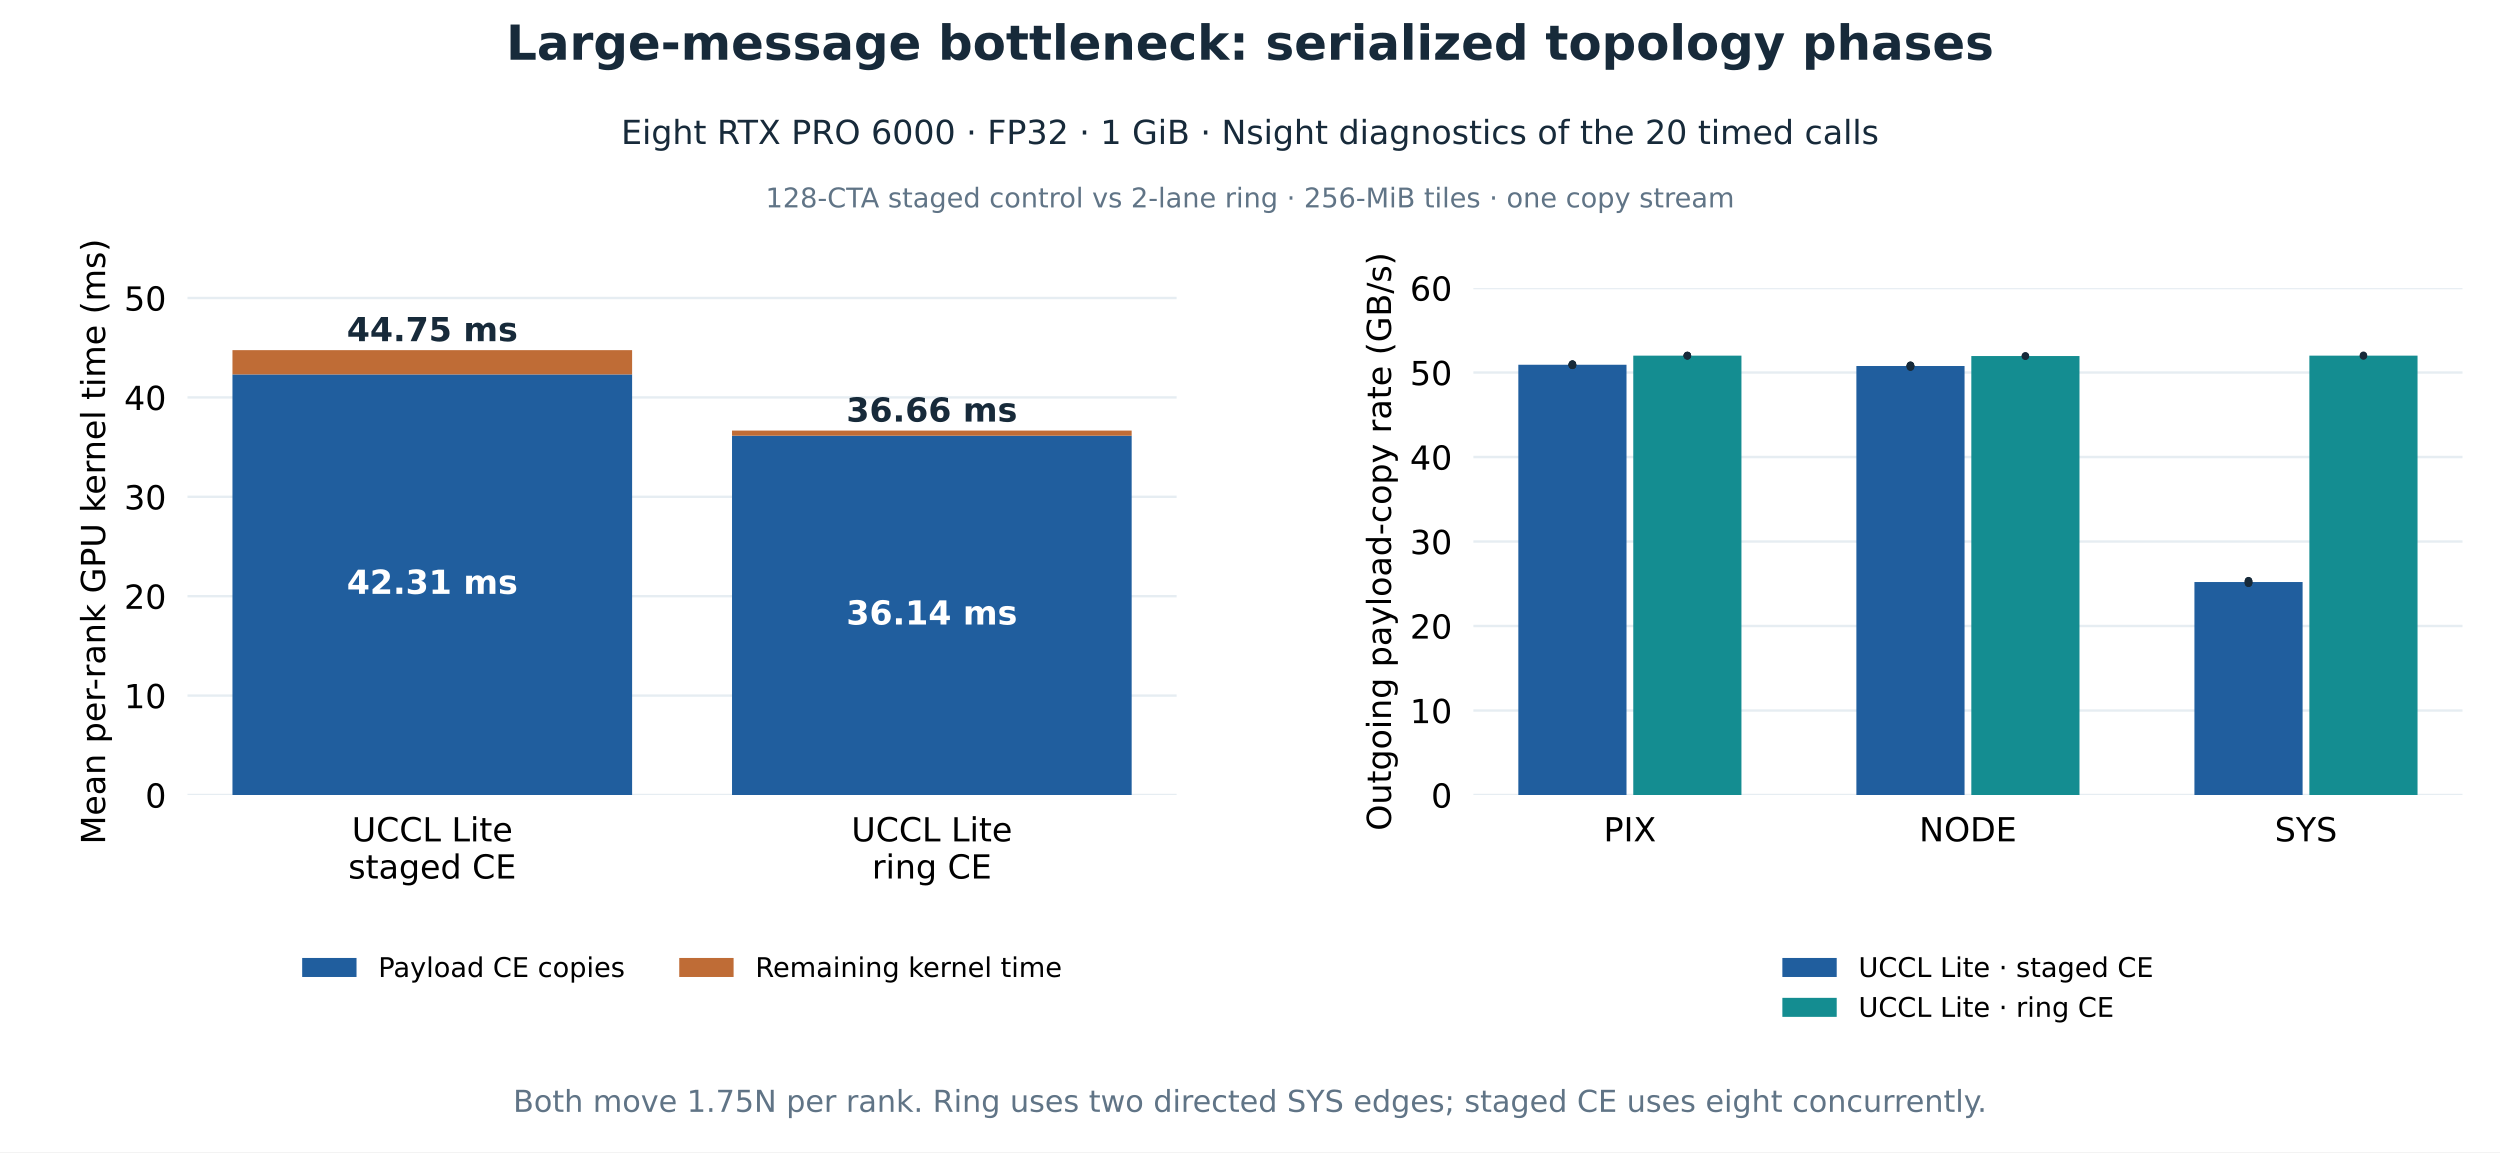
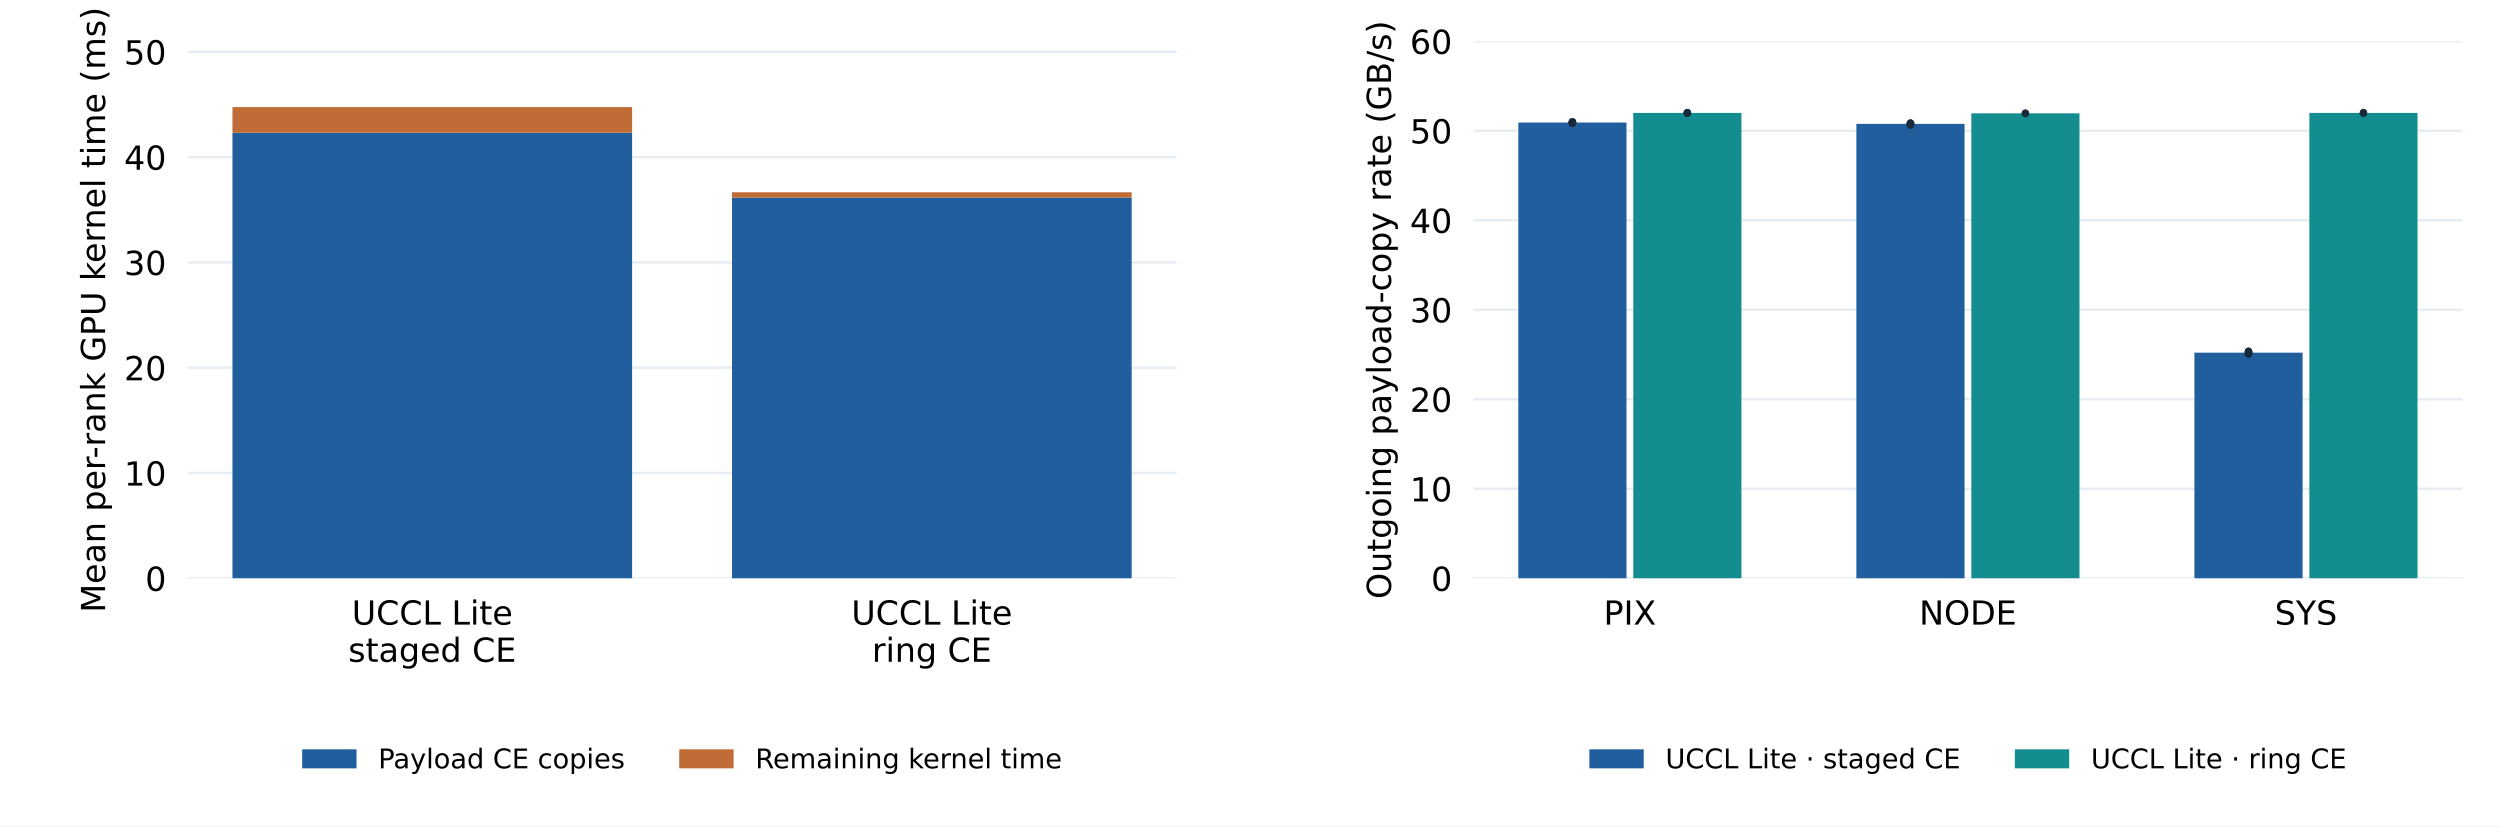
- <svg xmlns="http://www.w3.org/2000/svg" xmlns:xlink="http://www.w3.org/1999/xlink" width="828pt" height="381.6pt" viewBox="0 0 828 381.6" version="1.1">
+ <svg xmlns="http://www.w3.org/2000/svg" xmlns:xlink="http://www.w3.org/1999/xlink" width="828pt" height="273.6pt" viewBox="0 0 828 273.6" version="1.1">
  <defs>
    <style type="text/css">*{stroke-linejoin: round; stroke-linecap: butt}</style>
  </defs>
  <g id="figure_1">
    <g id="patch_1">
-       <path d="M 0 381.6 L 828 381.6 L 828 0 L 0 0 z " style="fill: #ffffff" />
+       <path d="M 0 273.6 L 828 273.6 L 828 0 L 0 0 z " style="fill: #ffffff" />
    </g>
    <g id="axes_1">
      <g id="patch_2">
-         <path d="M 62.1 263.304 L 389.7 263.304 L 389.7 95.4 L 62.1 95.4 z " style="fill: #ffffff" />
+         <path d="M 62.1 191.52 L 389.7 191.52 L 389.7 13.68 L 62.1 13.68 z " style="fill: #ffffff" />
      </g>
      <g id="matplotlib.axis_1">
        <g id="xtick_1">
          <g id="line2d_1" />
          <g id="text_1">
-             <text style="font-size: 11px; font-family: 'DejaVu Sans'" transform="translate(116.5209 278.6623)">UCCL Lite</text>
-             <text style="font-size: 11px; font-family: 'DejaVu Sans'" transform="translate(115.3496 290.9799)">staged CE</text>
+             <text style="font-size: 11px; font-family: 'DejaVu Sans'" transform="translate(116.5209 206.8783)">UCCL Lite</text>
+             <text style="font-size: 11px; font-family: 'DejaVu Sans'" transform="translate(115.3496 219.1959)">staged CE</text>
          </g>
        </g>
        <g id="xtick_2">
          <g id="line2d_2" />
          <g id="text_2">
-             <text style="font-size: 11px; font-family: 'DejaVu Sans'" transform="translate(281.9755 278.6623)">UCCL Lite</text>
-             <text style="font-size: 11px; font-family: 'DejaVu Sans'" transform="translate(288.7972 290.9799)">ring CE</text>
+             <text style="font-size: 11px; font-family: 'DejaVu Sans'" transform="translate(281.9755 206.8783)">UCCL Lite</text>
+             <text style="font-size: 11px; font-family: 'DejaVu Sans'" transform="translate(288.7972 219.1959)">ring CE</text>
          </g>
        </g>
      </g>
      <g id="matplotlib.axis_2">
        <g id="ytick_1">
          <g id="line2d_3">
-             <path d="M 62.1 263.304 L 389.7 263.304 " clip-path="url(#p67fcb7dfbf)" style="fill: none; stroke: #e6edf2; stroke-width: 0.8; stroke-linecap: square" />
+             <path d="M 62.1 191.52 L 389.7 191.52 " clip-path="url(#pf698df7a41)" style="fill: none; stroke: #e6edf2; stroke-width: 0.8; stroke-linecap: square" />
          </g>
          <g id="line2d_4" />
          <g id="text_3">
-             <text style="font-size: 11px; font-family: 'DejaVu Sans'; text-anchor: end" x="55.1" y="267.483" transform="rotate(-0 55.1 267.4831)">0</text>
+             <text style="font-size: 11px; font-family: 'DejaVu Sans'; text-anchor: end" x="55.1" y="195.699" transform="rotate(-0 55.1 195.6991)">0</text>
          </g>
        </g>
        <g id="ytick_2">
          <g id="line2d_5">
-             <path d="M 62.1 230.382 L 389.7 230.382 " clip-path="url(#p67fcb7dfbf)" style="fill: none; stroke: #e6edf2; stroke-width: 0.8; stroke-linecap: square" />
+             <path d="M 62.1 156.649 L 389.7 156.649 " clip-path="url(#pf698df7a41)" style="fill: none; stroke: #e6edf2; stroke-width: 0.8; stroke-linecap: square" />
          </g>
          <g id="line2d_6" />
          <g id="text_4">
-             <text style="font-size: 11px; font-family: 'DejaVu Sans'; text-anchor: end" x="55.1" y="234.561" transform="rotate(-0 55.1 234.5608)">10</text>
+             <text style="font-size: 11px; font-family: 'DejaVu Sans'; text-anchor: end" x="55.1" y="160.829" transform="rotate(-0 55.1 160.8286)">10</text>
          </g>
        </g>
        <g id="ytick_3">
          <g id="line2d_7">
-             <path d="M 62.1 197.459 L 389.7 197.459 " clip-path="url(#p67fcb7dfbf)" style="fill: none; stroke: #e6edf2; stroke-width: 0.8; stroke-linecap: square" />
+             <path d="M 62.1 121.779 L 389.7 121.779 " clip-path="url(#pf698df7a41)" style="fill: none; stroke: #e6edf2; stroke-width: 0.8; stroke-linecap: square" />
          </g>
          <g id="line2d_8" />
          <g id="text_5">
-             <text style="font-size: 11px; font-family: 'DejaVu Sans'; text-anchor: end" x="55.1" y="201.638" transform="rotate(-0 55.1 201.6384)">20</text>
+             <text style="font-size: 11px; font-family: 'DejaVu Sans'; text-anchor: end" x="55.1" y="125.958" transform="rotate(-0 55.1 125.958)">20</text>
          </g>
        </g>
        <g id="ytick_4">
          <g id="line2d_9">
-             <path d="M 62.1 164.537 L 389.7 164.537 " clip-path="url(#p67fcb7dfbf)" style="fill: none; stroke: #e6edf2; stroke-width: 0.8; stroke-linecap: square" />
+             <path d="M 62.1 86.908 L 389.7 86.908 " clip-path="url(#pf698df7a41)" style="fill: none; stroke: #e6edf2; stroke-width: 0.8; stroke-linecap: square" />
          </g>
          <g id="line2d_10" />
          <g id="text_6">
-             <text style="font-size: 11px; font-family: 'DejaVu Sans'; text-anchor: end" x="55.1" y="168.716" transform="rotate(-0 55.1 168.7161)">30</text>
+             <text style="font-size: 11px; font-family: 'DejaVu Sans'; text-anchor: end" x="55.1" y="91.087" transform="rotate(-0 55.1 91.08738)">30</text>
          </g>
        </g>
        <g id="ytick_5">
          <g id="line2d_11">
-             <path d="M 62.1 131.615 L 389.7 131.615 " clip-path="url(#p67fcb7dfbf)" style="fill: none; stroke: #e6edf2; stroke-width: 0.8; stroke-linecap: square" />
+             <path d="M 62.1 52.038 L 389.7 52.038 " clip-path="url(#pf698df7a41)" style="fill: none; stroke: #e6edf2; stroke-width: 0.8; stroke-linecap: square" />
          </g>
          <g id="line2d_12" />
          <g id="text_7">
-             <text style="font-size: 11px; font-family: 'DejaVu Sans'; text-anchor: end" x="55.1" y="135.794" transform="rotate(-0 55.1 135.7937)">40</text>
+             <text style="font-size: 11px; font-family: 'DejaVu Sans'; text-anchor: end" x="55.1" y="56.217" transform="rotate(-0 55.1 56.21679)">40</text>
          </g>
        </g>
        <g id="ytick_6">
          <g id="line2d_13">
-             <path d="M 62.1 98.692 L 389.7 98.692 " clip-path="url(#p67fcb7dfbf)" style="fill: none; stroke: #e6edf2; stroke-width: 0.8; stroke-linecap: square" />
+             <path d="M 62.1 17.167 L 389.7 17.167 " clip-path="url(#pf698df7a41)" style="fill: none; stroke: #e6edf2; stroke-width: 0.8; stroke-linecap: square" />
          </g>
          <g id="line2d_14" />
          <g id="text_8">
-             <text style="font-size: 11px; font-family: 'DejaVu Sans'; text-anchor: end" x="55.1" y="102.871" transform="rotate(-0 55.1 102.8714)">50</text>
+             <text style="font-size: 11px; font-family: 'DejaVu Sans'; text-anchor: end" x="55.1" y="21.346" transform="rotate(-0 55.1 21.3462)">50</text>
          </g>
        </g>
        <g id="text_9">
-           <text style="font-size: 11px; font-family: 'DejaVu Sans'; text-anchor: middle" x="34.815" y="179.352" transform="rotate(-90 34.81484 179.352)">Mean per-rank GPU kernel time (ms)</text>
+           <text style="font-size: 11px; font-family: 'DejaVu Sans'; text-anchor: middle" x="34.815" y="102.6" transform="rotate(-90 34.81484 102.6)">Mean per-rank GPU kernel time (ms)</text>
        </g>
      </g>
      <g id="patch_3">
-         <path d="M 76.991 263.304 L 209.355 263.304 L 209.355 124.008 L 76.991 124.008 z " clip-path="url(#p67fcb7dfbf)" style="fill: #205e9e" />
+         <path d="M 76.991 191.52 L 209.355 191.52 L 209.355 43.981 L 76.991 43.981 z " clip-path="url(#pf698df7a41)" style="fill: #205e9e" />
      </g>
      <g id="patch_4">
-         <path d="M 242.445 263.304 L 374.809 263.304 L 374.809 144.309 L 242.445 144.309 z " clip-path="url(#p67fcb7dfbf)" style="fill: #205e9e" />
+         <path d="M 242.445 191.52 L 374.809 191.52 L 374.809 65.483 L 242.445 65.483 z " clip-path="url(#pf698df7a41)" style="fill: #205e9e" />
      </g>
      <g id="patch_5">
-         <path d="M 76.991 124.008 L 209.355 124.008 L 209.355 115.966 L 76.991 115.966 z " clip-path="url(#p67fcb7dfbf)" style="fill: #bf6c36" />
+         <path d="M 76.991 43.981 L 209.355 43.981 L 209.355 35.463 L 76.991 35.463 z " clip-path="url(#pf698df7a41)" style="fill: #bf6c36" />
      </g>
      <g id="patch_6">
-         <path d="M 242.445 144.309 L 374.809 144.309 L 374.809 142.606 L 242.445 142.606 z " clip-path="url(#p67fcb7dfbf)" style="fill: #bf6c36" />
-       </g>
-       <g id="text_10">
-         <text style="font-weight: 700; font-size: 11px; font-family: 'DejaVu Sans'; text-anchor: middle; fill: #ffffff" x="143.173" y="196.692" transform="rotate(-0 143.1727 196.6915)">42.31 ms</text>
-       </g>
-       <g id="text_11">
-         <text style="font-weight: 700; font-size: 11px; font-family: 'DejaVu Sans'; text-anchor: middle; fill: #172a3a" x="143.173" y="113.003" transform="rotate(-0 143.1727 113.003)">44.75 ms</text>
-       </g>
-       <g id="text_12">
-         <text style="font-weight: 700; font-size: 11px; font-family: 'DejaVu Sans'; text-anchor: middle; fill: #ffffff" x="308.627" y="206.842" transform="rotate(-0 308.6273 206.8418)">36.14 ms</text>
-       </g>
-       <g id="text_13">
-         <text style="font-weight: 700; font-size: 11px; font-family: 'DejaVu Sans'; text-anchor: middle; fill: #172a3a" x="308.627" y="139.643" transform="rotate(-0 308.6273 139.643)">36.66 ms</text>
+         <path d="M 242.445 65.483 L 374.809 65.483 L 374.809 63.679 L 242.445 63.679 z " clip-path="url(#pf698df7a41)" style="fill: #bf6c36" />
      </g>
      <g id="legend_1">
        <g id="patch_7">
-           <path d="M 100.081 323.577 L 118.081 323.577 L 118.081 317.277 L 100.081 317.277 z " style="fill: #205e9e" />
-         </g>
-         <g id="text_14">
-           <text style="font-size: 9px; font-family: 'DejaVu Sans'; text-anchor: start" x="125.281" y="323.577" transform="rotate(-0 125.2807 323.5767)">Payload CE copies</text>
+           <path d="M 100.081 254.475 L 118.081 254.475 L 118.081 248.175 L 100.081 248.175 z " style="fill: #205e9e" />
+         </g>
+         <g id="text_10">
+           <text style="font-size: 9px; font-family: 'DejaVu Sans'; text-anchor: start" x="125.281" y="254.475" transform="rotate(-0 125.2807 254.4754)">Payload CE copies</text>
        </g>
        <g id="patch_8">
-           <path d="M 224.968 323.577 L 242.968 323.577 L 242.968 317.277 L 224.968 317.277 z " style="fill: #bf6c36" />
-         </g>
-         <g id="text_15">
-           <text style="font-size: 9px; font-family: 'DejaVu Sans'; text-anchor: start" x="250.168" y="323.577" transform="rotate(-0 250.1684 323.5767)">Remaining kernel time</text>
+           <path d="M 224.968 254.475 L 242.968 254.475 L 242.968 248.175 L 224.968 248.175 z " style="fill: #bf6c36" />
+         </g>
+         <g id="text_11">
+           <text style="font-size: 9px; font-family: 'DejaVu Sans'; text-anchor: start" x="250.168" y="254.475" transform="rotate(-0 250.1684 254.4754)">Remaining kernel time</text>
        </g>
      </g>
    </g>
    <g id="axes_2">
      <g id="patch_9">
-         <path d="M 487.98 263.304 L 815.58 263.304 L 815.58 95.4 L 487.98 95.4 z " style="fill: #ffffff" />
+         <path d="M 487.98 191.52 L 815.58 191.52 L 815.58 13.68 L 487.98 13.68 z " style="fill: #ffffff" />
      </g>
      <g id="matplotlib.axis_3">
        <g id="xtick_3">
          <g id="line2d_15" />
-           <g id="text_16">
-             <text style="font-size: 11px; font-family: 'DejaVu Sans'; text-anchor: middle" x="539.818" y="278.662" transform="rotate(-0 539.8183 278.6623)">PIX</text>
+           <g id="text_12">
+             <text style="font-size: 11px; font-family: 'DejaVu Sans'; text-anchor: middle" x="539.818" y="206.878" transform="rotate(-0 539.8183 206.8783)">PIX</text>
          </g>
        </g>
        <g id="xtick_4">
          <g id="line2d_16" />
-           <g id="text_17">
-             <text style="font-size: 11px; font-family: 'DejaVu Sans'; text-anchor: middle" x="651.78" y="278.662" transform="rotate(-0 651.78 278.6623)">NODE</text>
+           <g id="text_13">
+             <text style="font-size: 11px; font-family: 'DejaVu Sans'; text-anchor: middle" x="651.78" y="206.878" transform="rotate(-0 651.78 206.8783)">NODE</text>
          </g>
        </g>
        <g id="xtick_5">
          <g id="line2d_17" />
-           <g id="text_18">
-             <text style="font-size: 11px; font-family: 'DejaVu Sans'; text-anchor: middle" x="763.742" y="278.662" transform="rotate(-0 763.7417 278.6623)">SYS</text>
+           <g id="text_14">
+             <text style="font-size: 11px; font-family: 'DejaVu Sans'; text-anchor: middle" x="763.742" y="206.878" transform="rotate(-0 763.7417 206.8783)">SYS</text>
          </g>
        </g>
      </g>
      <g id="matplotlib.axis_4">
        <g id="ytick_7">
          <g id="line2d_18">
-             <path d="M 487.98 263.304 L 815.58 263.304 " clip-path="url(#p945b0890ec)" style="fill: none; stroke: #e6edf2; stroke-width: 0.8; stroke-linecap: square" />
+             <path d="M 487.98 191.52 L 815.58 191.52 " clip-path="url(#pa1c229646c)" style="fill: none; stroke: #e6edf2; stroke-width: 0.8; stroke-linecap: square" />
          </g>
          <g id="line2d_19" />
-           <g id="text_19">
-             <text style="font-size: 11px; font-family: 'DejaVu Sans'; text-anchor: end" x="480.98" y="267.483" transform="rotate(-0 480.98 267.4831)">0</text>
+           <g id="text_15">
+             <text style="font-size: 11px; font-family: 'DejaVu Sans'; text-anchor: end" x="480.98" y="195.699" transform="rotate(-0 480.98 195.6991)">0</text>
          </g>
        </g>
        <g id="ytick_8">
          <g id="line2d_20">
-             <path d="M 487.98 235.32 L 815.58 235.32 " clip-path="url(#p945b0890ec)" style="fill: none; stroke: #e6edf2; stroke-width: 0.8; stroke-linecap: square" />
+             <path d="M 487.98 161.88 L 815.58 161.88 " clip-path="url(#pa1c229646c)" style="fill: none; stroke: #e6edf2; stroke-width: 0.8; stroke-linecap: square" />
          </g>
          <g id="line2d_21" />
-           <g id="text_20">
-             <text style="font-size: 11px; font-family: 'DejaVu Sans'; text-anchor: end" x="480.98" y="239.499" transform="rotate(-0 480.98 239.4991)">10</text>
+           <g id="text_16">
+             <text style="font-size: 11px; font-family: 'DejaVu Sans'; text-anchor: end" x="480.98" y="166.059" transform="rotate(-0 480.98 166.0591)">10</text>
          </g>
        </g>
        <g id="ytick_9">
          <g id="line2d_22">
-             <path d="M 487.98 207.336 L 815.58 207.336 " clip-path="url(#p945b0890ec)" style="fill: none; stroke: #e6edf2; stroke-width: 0.8; stroke-linecap: square" />
+             <path d="M 487.98 132.24 L 815.58 132.24 " clip-path="url(#pa1c229646c)" style="fill: none; stroke: #e6edf2; stroke-width: 0.8; stroke-linecap: square" />
          </g>
          <g id="line2d_23" />
-           <g id="text_21">
-             <text style="font-size: 11px; font-family: 'DejaVu Sans'; text-anchor: end" x="480.98" y="211.515" transform="rotate(-0 480.98 211.5151)">20</text>
+           <g id="text_17">
+             <text style="font-size: 11px; font-family: 'DejaVu Sans'; text-anchor: end" x="480.98" y="136.419" transform="rotate(-0 480.98 136.4191)">20</text>
          </g>
        </g>
        <g id="ytick_10">
          <g id="line2d_24">
-             <path d="M 487.98 179.352 L 815.58 179.352 " clip-path="url(#p945b0890ec)" style="fill: none; stroke: #e6edf2; stroke-width: 0.8; stroke-linecap: square" />
+             <path d="M 487.98 102.6 L 815.58 102.6 " clip-path="url(#pa1c229646c)" style="fill: none; stroke: #e6edf2; stroke-width: 0.8; stroke-linecap: square" />
          </g>
          <g id="line2d_25" />
-           <g id="text_22">
-             <text style="font-size: 11px; font-family: 'DejaVu Sans'; text-anchor: end" x="480.98" y="183.531" transform="rotate(-0 480.98 183.5311)">30</text>
+           <g id="text_18">
+             <text style="font-size: 11px; font-family: 'DejaVu Sans'; text-anchor: end" x="480.98" y="106.779" transform="rotate(-0 480.98 106.7791)">30</text>
          </g>
        </g>
        <g id="ytick_11">
          <g id="line2d_26">
-             <path d="M 487.98 151.368 L 815.58 151.368 " clip-path="url(#p945b0890ec)" style="fill: none; stroke: #e6edf2; stroke-width: 0.8; stroke-linecap: square" />
+             <path d="M 487.98 72.96 L 815.58 72.96 " clip-path="url(#pa1c229646c)" style="fill: none; stroke: #e6edf2; stroke-width: 0.8; stroke-linecap: square" />
          </g>
          <g id="line2d_27" />
-           <g id="text_23">
-             <text style="font-size: 11px; font-family: 'DejaVu Sans'; text-anchor: end" x="480.98" y="155.547" transform="rotate(-0 480.98 155.5471)">40</text>
+           <g id="text_19">
+             <text style="font-size: 11px; font-family: 'DejaVu Sans'; text-anchor: end" x="480.98" y="77.139" transform="rotate(-0 480.98 77.13914)">40</text>
          </g>
        </g>
        <g id="ytick_12">
          <g id="line2d_28">
-             <path d="M 487.98 123.384 L 815.58 123.384 " clip-path="url(#p945b0890ec)" style="fill: none; stroke: #e6edf2; stroke-width: 0.8; stroke-linecap: square" />
+             <path d="M 487.98 43.32 L 815.58 43.32 " clip-path="url(#pa1c229646c)" style="fill: none; stroke: #e6edf2; stroke-width: 0.8; stroke-linecap: square" />
          </g>
          <g id="line2d_29" />
-           <g id="text_24">
-             <text style="font-size: 11px; font-family: 'DejaVu Sans'; text-anchor: end" x="480.98" y="127.563" transform="rotate(-0 480.98 127.5631)">50</text>
+           <g id="text_20">
+             <text style="font-size: 11px; font-family: 'DejaVu Sans'; text-anchor: end" x="480.98" y="47.499" transform="rotate(-0 480.98 47.49914)">50</text>
          </g>
        </g>
        <g id="ytick_13">
          <g id="line2d_30">
-             <path d="M 487.98 95.4 L 815.58 95.4 " clip-path="url(#p945b0890ec)" style="fill: none; stroke: #e6edf2; stroke-width: 0.8; stroke-linecap: square" />
+             <path d="M 487.98 13.68 L 815.58 13.68 " clip-path="url(#pa1c229646c)" style="fill: none; stroke: #e6edf2; stroke-width: 0.8; stroke-linecap: square" />
          </g>
          <g id="line2d_31" />
-           <g id="text_25">
-             <text style="font-size: 11px; font-family: 'DejaVu Sans'; text-anchor: end" x="480.98" y="99.579" transform="rotate(-0 480.98 99.57914)">60</text>
-           </g>
-         </g>
-         <g id="text_26">
-           <text style="font-size: 11px; font-family: 'DejaVu Sans'; text-anchor: middle" x="460.695" y="179.352" transform="rotate(-90 460.6948 179.352)">Outgoing payload-copy rate (GB/s)</text>
+           <g id="text_21">
+             <text style="font-size: 11px; font-family: 'DejaVu Sans'; text-anchor: end" x="480.98" y="17.859" transform="rotate(-0 480.98 17.85914)">60</text>
+           </g>
+         </g>
+         <g id="text_22">
+           <text style="font-size: 11px; font-family: 'DejaVu Sans'; text-anchor: middle" x="460.695" y="102.6" transform="rotate(-90 460.6948 102.6)">Outgoing payload-copy rate (GB/s)</text>
        </g>
      </g>
      <g id="patch_10">
-         <path d="M 502.871 263.304 L 538.699 263.304 L 538.699 120.807 L 502.871 120.807 z " clip-path="url(#p945b0890ec)" style="fill: #205e9e" />
+         <path d="M 502.871 191.52 L 538.699 191.52 L 538.699 40.591 L 502.871 40.591 z " clip-path="url(#pa1c229646c)" style="fill: #205e9e" />
      </g>
      <g id="patch_11">
-         <path d="M 614.833 263.304 L 650.66 263.304 L 650.66 121.222 L 614.833 121.222 z " clip-path="url(#p945b0890ec)" style="fill: #205e9e" />
+         <path d="M 614.833 191.52 L 650.66 191.52 L 650.66 41.03 L 614.833 41.03 z " clip-path="url(#pa1c229646c)" style="fill: #205e9e" />
      </g>
      <g id="patch_12">
-         <path d="M 726.794 263.304 L 762.622 263.304 L 762.622 192.767 L 726.794 192.767 z " clip-path="url(#p945b0890ec)" style="fill: #205e9e" />
+         <path d="M 726.794 191.52 L 762.622 191.52 L 762.622 116.809 L 726.794 116.809 z " clip-path="url(#pa1c229646c)" style="fill: #205e9e" />
      </g>
      <g id="patch_13">
-         <path d="M 540.938 263.304 L 576.766 263.304 L 576.766 117.789 L 540.938 117.789 z " clip-path="url(#p945b0890ec)" style="fill: #148d91" />
+         <path d="M 540.938 191.52 L 576.766 191.52 L 576.766 37.394 L 540.938 37.394 z " clip-path="url(#pa1c229646c)" style="fill: #148d91" />
      </g>
      <g id="patch_14">
-         <path d="M 652.9 263.304 L 688.727 263.304 L 688.727 117.919 L 652.9 117.919 z " clip-path="url(#p945b0890ec)" style="fill: #148d91" />
+         <path d="M 652.9 191.52 L 688.727 191.52 L 688.727 37.532 L 652.9 37.532 z " clip-path="url(#pa1c229646c)" style="fill: #148d91" />
      </g>
      <g id="patch_15">
-         <path d="M 764.861 263.304 L 800.689 263.304 L 800.689 117.79 L 764.861 117.79 z " clip-path="url(#p945b0890ec)" style="fill: #148d91" />
+         <path d="M 764.861 191.52 L 800.689 191.52 L 800.689 37.394 L 764.861 37.394 z " clip-path="url(#pa1c229646c)" style="fill: #148d91" />
      </g>
      <g id="line2d_32">
        <defs>
          <path id="m0b149191f1" d="M 0 0.75 C 0.199 0.75 0.39 0.671 0.53 0.53 C 0.671 0.39 0.75 0.199 0.75 0 C 0.75 -0.199 0.671 -0.39 0.53 -0.53 C 0.39 -0.671 0.199 -0.75 0 -0.75 C -0.199 -0.75 -0.39 -0.671 -0.53 -0.53 C -0.671 -0.39 -0.75 -0.199 -0.75 0 C -0.75 0.199 -0.671 0.39 -0.53 0.53 C -0.39 0.671 -0.199 0.75 0 0.75 z " style="stroke: #172a3a" />
        </defs>
-         <g clip-path="url(#p945b0890ec)">
-           <use xlink:href="#m0b149191f1" x="520.785" y="120.988" style="fill: #172a3a; stroke: #172a3a" />
-           <use xlink:href="#m0b149191f1" x="520.785" y="120.997" style="fill: #172a3a; stroke: #172a3a" />
-           <use xlink:href="#m0b149191f1" x="520.785" y="120.923" style="fill: #172a3a; stroke: #172a3a" />
-           <use xlink:href="#m0b149191f1" x="520.785" y="120.6" style="fill: #172a3a; stroke: #172a3a" />
-           <use xlink:href="#m0b149191f1" x="520.785" y="120.704" style="fill: #172a3a; stroke: #172a3a" />
-           <use xlink:href="#m0b149191f1" x="520.785" y="120.9" style="fill: #172a3a; stroke: #172a3a" />
-           <use xlink:href="#m0b149191f1" x="520.785" y="120.589" style="fill: #172a3a; stroke: #172a3a" />
-           <use xlink:href="#m0b149191f1" x="520.785" y="120.758" style="fill: #172a3a; stroke: #172a3a" />
+         <g clip-path="url(#pa1c229646c)">
+           <use xlink:href="#m0b149191f1" x="520.785" y="40.782" style="fill: #172a3a; stroke: #172a3a" />
+           <use xlink:href="#m0b149191f1" x="520.785" y="40.792" style="fill: #172a3a; stroke: #172a3a" />
+           <use xlink:href="#m0b149191f1" x="520.785" y="40.714" style="fill: #172a3a; stroke: #172a3a" />
+           <use xlink:href="#m0b149191f1" x="520.785" y="40.371" style="fill: #172a3a; stroke: #172a3a" />
+           <use xlink:href="#m0b149191f1" x="520.785" y="40.481" style="fill: #172a3a; stroke: #172a3a" />
+           <use xlink:href="#m0b149191f1" x="520.785" y="40.689" style="fill: #172a3a; stroke: #172a3a" />
+           <use xlink:href="#m0b149191f1" x="520.785" y="40.359" style="fill: #172a3a; stroke: #172a3a" />
+           <use xlink:href="#m0b149191f1" x="520.785" y="40.538" style="fill: #172a3a; stroke: #172a3a" />
        </g>
      </g>
      <g id="line2d_33">
-         <g clip-path="url(#p945b0890ec)">
-           <use xlink:href="#m0b149191f1" x="632.747" y="121.444" style="fill: #172a3a; stroke: #172a3a" />
-           <use xlink:href="#m0b149191f1" x="632.747" y="121.622" style="fill: #172a3a; stroke: #172a3a" />
-           <use xlink:href="#m0b149191f1" x="632.747" y="121.296" style="fill: #172a3a; stroke: #172a3a" />
-           <use xlink:href="#m0b149191f1" x="632.747" y="121.017" style="fill: #172a3a; stroke: #172a3a" />
-           <use xlink:href="#m0b149191f1" x="632.747" y="120.966" style="fill: #172a3a; stroke: #172a3a" />
-           <use xlink:href="#m0b149191f1" x="632.747" y="121.188" style="fill: #172a3a; stroke: #172a3a" />
-           <use xlink:href="#m0b149191f1" x="632.747" y="121.144" style="fill: #172a3a; stroke: #172a3a" />
-           <use xlink:href="#m0b149191f1" x="632.747" y="121.096" style="fill: #172a3a; stroke: #172a3a" />
+         <g clip-path="url(#pa1c229646c)">
+           <use xlink:href="#m0b149191f1" x="632.747" y="41.266" style="fill: #172a3a; stroke: #172a3a" />
+           <use xlink:href="#m0b149191f1" x="632.747" y="41.454" style="fill: #172a3a; stroke: #172a3a" />
+           <use xlink:href="#m0b149191f1" x="632.747" y="41.108" style="fill: #172a3a; stroke: #172a3a" />
+           <use xlink:href="#m0b149191f1" x="632.747" y="40.813" style="fill: #172a3a; stroke: #172a3a" />
+           <use xlink:href="#m0b149191f1" x="632.747" y="40.759" style="fill: #172a3a; stroke: #172a3a" />
+           <use xlink:href="#m0b149191f1" x="632.747" y="40.994" style="fill: #172a3a; stroke: #172a3a" />
+           <use xlink:href="#m0b149191f1" x="632.747" y="40.947" style="fill: #172a3a; stroke: #172a3a" />
+           <use xlink:href="#m0b149191f1" x="632.747" y="40.896" style="fill: #172a3a; stroke: #172a3a" />
        </g>
      </g>
      <g id="line2d_34">
-         <g clip-path="url(#p945b0890ec)">
-           <use xlink:href="#m0b149191f1" x="744.708" y="192.567" style="fill: #172a3a; stroke: #172a3a" />
-           <use xlink:href="#m0b149191f1" x="744.708" y="192.402" style="fill: #172a3a; stroke: #172a3a" />
-           <use xlink:href="#m0b149191f1" x="744.708" y="193.166" style="fill: #172a3a; stroke: #172a3a" />
-           <use xlink:href="#m0b149191f1" x="744.708" y="193.158" style="fill: #172a3a; stroke: #172a3a" />
-           <use xlink:href="#m0b149191f1" x="744.708" y="192.57" style="fill: #172a3a; stroke: #172a3a" />
-           <use xlink:href="#m0b149191f1" x="744.708" y="192.32" style="fill: #172a3a; stroke: #172a3a" />
-           <use xlink:href="#m0b149191f1" x="744.708" y="192.938" style="fill: #172a3a; stroke: #172a3a" />
-           <use xlink:href="#m0b149191f1" x="744.708" y="193.012" style="fill: #172a3a; stroke: #172a3a" />
+         <g clip-path="url(#pa1c229646c)">
+           <use xlink:href="#m0b149191f1" x="744.708" y="116.597" style="fill: #172a3a; stroke: #172a3a" />
+           <use xlink:href="#m0b149191f1" x="744.708" y="116.422" style="fill: #172a3a; stroke: #172a3a" />
+           <use xlink:href="#m0b149191f1" x="744.708" y="117.232" style="fill: #172a3a; stroke: #172a3a" />
+           <use xlink:href="#m0b149191f1" x="744.708" y="117.223" style="fill: #172a3a; stroke: #172a3a" />
+           <use xlink:href="#m0b149191f1" x="744.708" y="116.6" style="fill: #172a3a; stroke: #172a3a" />
+           <use xlink:href="#m0b149191f1" x="744.708" y="116.336" style="fill: #172a3a; stroke: #172a3a" />
+           <use xlink:href="#m0b149191f1" x="744.708" y="116.99" style="fill: #172a3a; stroke: #172a3a" />
+           <use xlink:href="#m0b149191f1" x="744.708" y="117.069" style="fill: #172a3a; stroke: #172a3a" />
        </g>
      </g>
      <g id="line2d_35">
-         <g clip-path="url(#p945b0890ec)">
-           <use xlink:href="#m0b149191f1" x="558.852" y="117.907" style="fill: #172a3a; stroke: #172a3a" />
-           <use xlink:href="#m0b149191f1" x="558.852" y="117.781" style="fill: #172a3a; stroke: #172a3a" />
-           <use xlink:href="#m0b149191f1" x="558.852" y="117.768" style="fill: #172a3a; stroke: #172a3a" />
-           <use xlink:href="#m0b149191f1" x="558.852" y="117.7" style="fill: #172a3a; stroke: #172a3a" />
+         <g clip-path="url(#pa1c229646c)">
+           <use xlink:href="#m0b149191f1" x="558.852" y="37.518" style="fill: #172a3a; stroke: #172a3a" />
+           <use xlink:href="#m0b149191f1" x="558.852" y="37.385" style="fill: #172a3a; stroke: #172a3a" />
+           <use xlink:href="#m0b149191f1" x="558.852" y="37.372" style="fill: #172a3a; stroke: #172a3a" />
+           <use xlink:href="#m0b149191f1" x="558.852" y="37.299" style="fill: #172a3a; stroke: #172a3a" />
        </g>
      </g>
      <g id="line2d_36">
-         <g clip-path="url(#p945b0890ec)">
-           <use xlink:href="#m0b149191f1" x="670.813" y="117.991" style="fill: #172a3a; stroke: #172a3a" />
-           <use xlink:href="#m0b149191f1" x="670.813" y="117.848" style="fill: #172a3a; stroke: #172a3a" />
+         <g clip-path="url(#pa1c229646c)">
+           <use xlink:href="#m0b149191f1" x="670.813" y="37.608" style="fill: #172a3a; stroke: #172a3a" />
+           <use xlink:href="#m0b149191f1" x="670.813" y="37.456" style="fill: #172a3a; stroke: #172a3a" />
        </g>
      </g>
      <g id="line2d_37">
-         <g clip-path="url(#p945b0890ec)">
-           <use xlink:href="#m0b149191f1" x="782.775" y="117.913" style="fill: #172a3a; stroke: #172a3a" />
-           <use xlink:href="#m0b149191f1" x="782.775" y="117.666" style="fill: #172a3a; stroke: #172a3a" />
+         <g clip-path="url(#pa1c229646c)">
+           <use xlink:href="#m0b149191f1" x="782.775" y="37.525" style="fill: #172a3a; stroke: #172a3a" />
+           <use xlink:href="#m0b149191f1" x="782.775" y="37.264" style="fill: #172a3a; stroke: #172a3a" />
        </g>
      </g>
      <g id="legend_2">
        <g id="patch_16">
-           <path d="M 590.319 323.577 L 608.319 323.577 L 608.319 317.277 L 590.319 317.277 z " style="fill: #205e9e" />
-         </g>
-         <g id="text_27">
-           <text style="font-size: 9px; font-family: 'DejaVu Sans'; text-anchor: start" x="615.519" y="323.577" transform="rotate(-0 615.5191 323.5767)">UCCL Lite · staged CE</text>
+           <path d="M 526.398 254.475 L 544.398 254.475 L 544.398 248.175 L 526.398 248.175 z " style="fill: #205e9e" />
+         </g>
+         <g id="text_23">
+           <text style="font-size: 9px; font-family: 'DejaVu Sans'; text-anchor: start" x="551.598" y="254.475" transform="rotate(-0 551.598 254.4754)">UCCL Lite · staged CE</text>
        </g>
        <g id="patch_17">
-           <path d="M 590.319 336.787 L 608.319 336.787 L 608.319 330.487 L 590.319 330.487 z " style="fill: #148d91" />
-         </g>
-         <g id="text_28">
-           <text style="font-size: 9px; font-family: 'DejaVu Sans'; text-anchor: start" x="615.519" y="336.787" transform="rotate(-0 615.5191 336.787)">UCCL Lite · ring CE</text>
-         </g>
-       </g>
-     </g>
-     <g id="text_29">
-       <text style="font-weight: 700; font-size: 16px; font-family: 'DejaVu Sans'; text-anchor: middle; fill: #172a3a" x="414" y="19.79" transform="rotate(-0 414 19.7895)">Large-message bottleneck: serialized topology phases</text>
-     </g>
-     <g id="text_30">
-       <text style="font-size: 11px; font-family: 'DejaVu Sans'; text-anchor: middle; fill: #172a3a" x="414" y="47.7" transform="rotate(-0 414 47.7)">Eight RTX PRO 6000 · FP32 · 1 GiB · Nsight diagnostics of the 20 timed calls</text>
-     </g>
-     <g id="text_31">
-       <text style="font-size: 9px; font-family: 'DejaVu Sans'; text-anchor: middle; fill: #607486" x="414" y="68.688" transform="rotate(-0 414 68.688)">128-CTA staged control vs 2-lane ring · 256-MiB tiles · one copy stream</text>
-     </g>
-     <g id="text_32">
-       <text style="font-size: 10px; font-family: 'DejaVu Sans'; text-anchor: middle; fill: #607486" x="414" y="368.244" transform="rotate(-0 414 368.244)">Both move 1.75N per rank. Ring uses two directed SYS edges; staged CE uses eight concurrently.</text>
+           <path d="M 667.32 254.475 L 685.32 254.475 L 685.32 248.175 L 667.32 248.175 z " style="fill: #148d91" />
+         </g>
+         <g id="text_24">
+           <text style="font-size: 9px; font-family: 'DejaVu Sans'; text-anchor: start" x="692.52" y="254.475" transform="rotate(-0 692.5198 254.4754)">UCCL Lite · ring CE</text>
+         </g>
+       </g>
    </g>
  </g>
  <defs>
-     <clipPath id="p67fcb7dfbf">
-       <rect x="62.1" y="95.4" width="327.6" height="167.904" />
+     <clipPath id="pf698df7a41">
+       <rect x="62.1" y="13.68" width="327.6" height="177.84" />
    </clipPath>
-     <clipPath id="p945b0890ec">
-       <rect x="487.98" y="95.4" width="327.6" height="167.904" />
+     <clipPath id="pa1c229646c">
+       <rect x="487.98" y="13.68" width="327.6" height="177.84" />
    </clipPath>
  </defs>
</svg>
